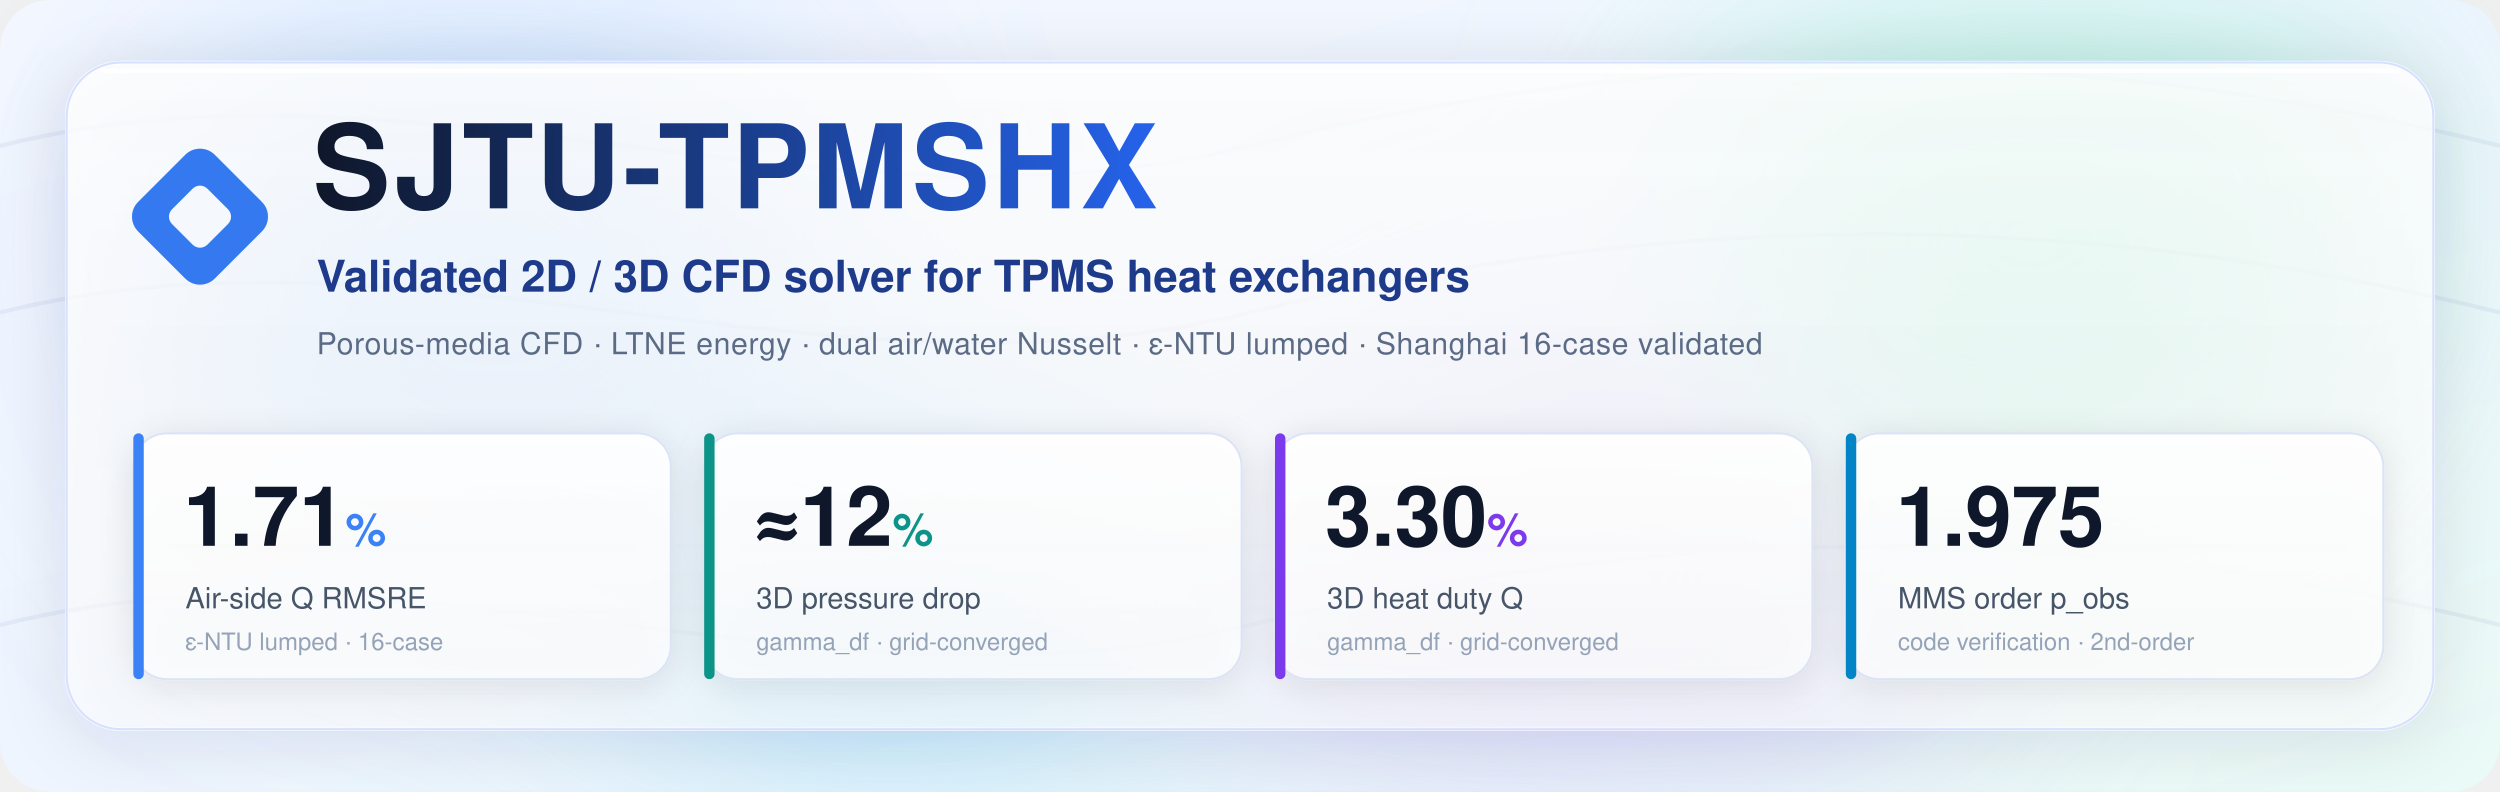
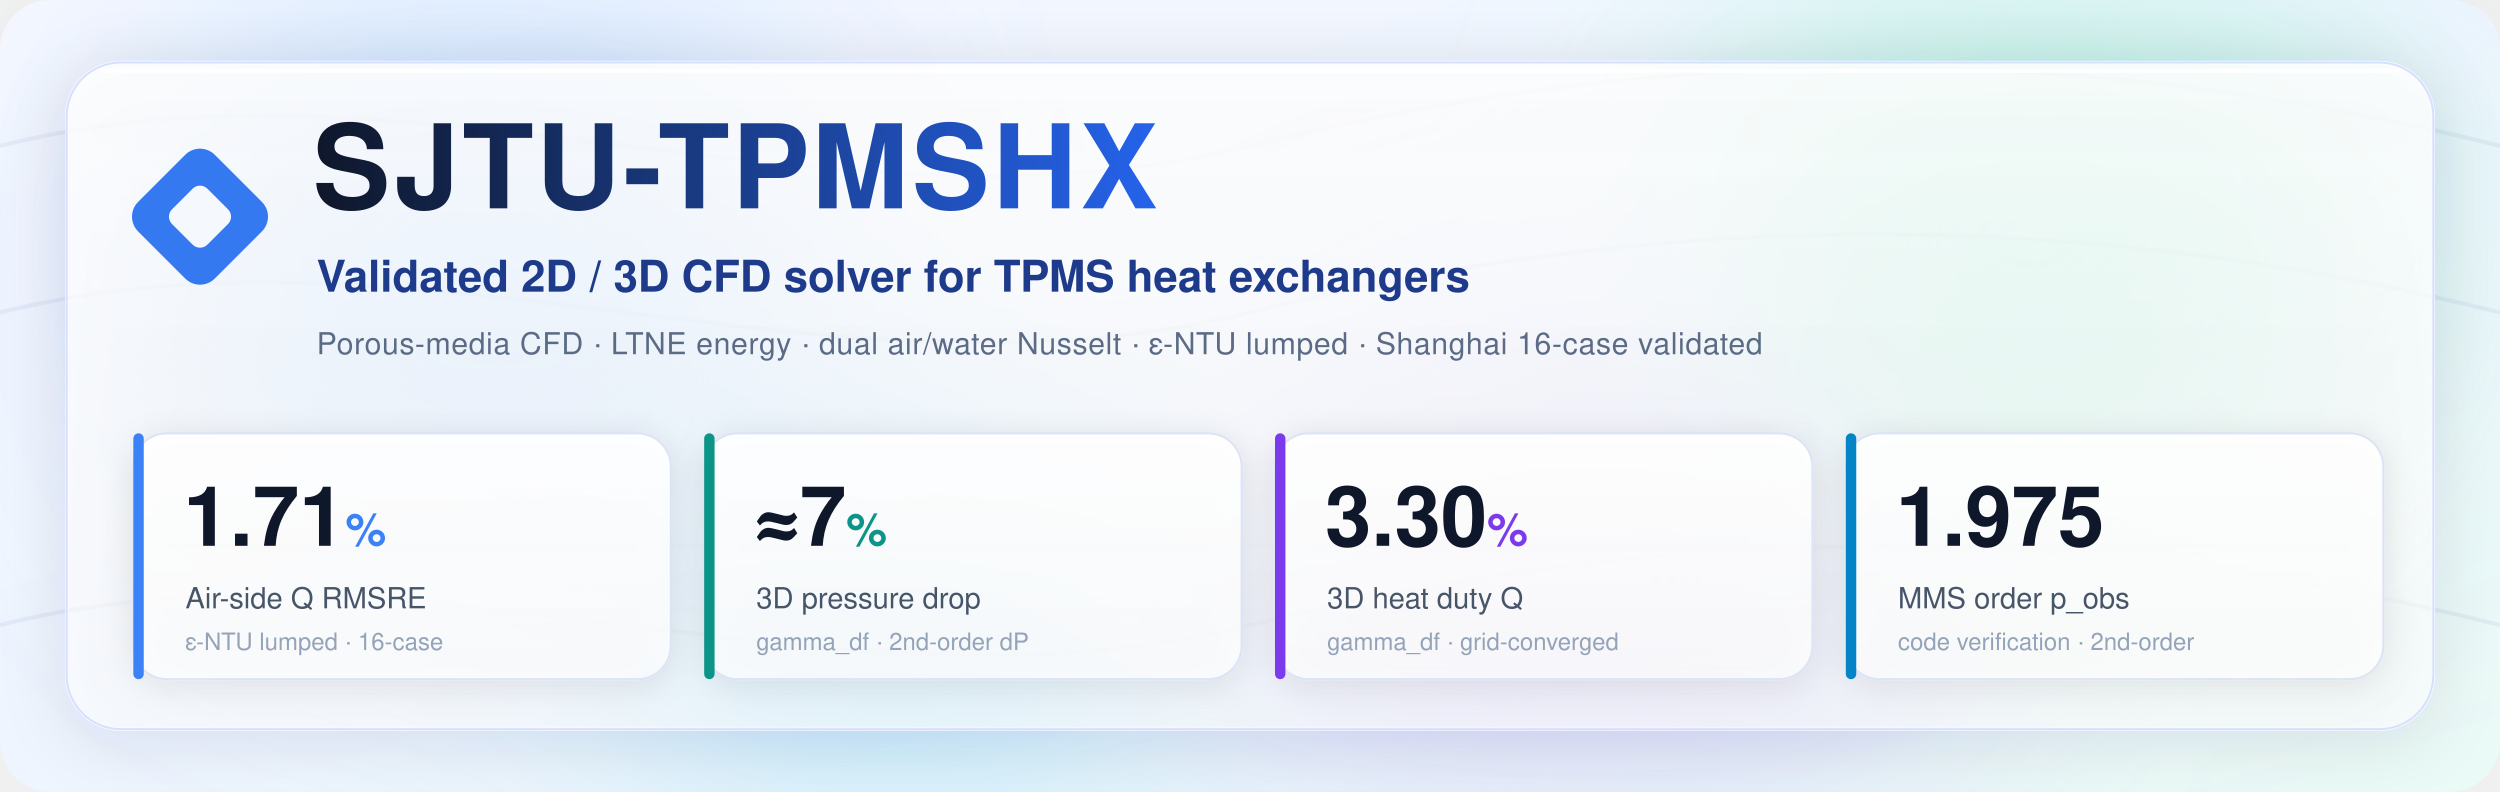
<svg xmlns="http://www.w3.org/2000/svg" viewBox="0 0 1200 380" width="1200" height="380" font-family="'Segoe UI', 'Helvetica Neue', Helvetica, Arial, sans-serif">
  <defs>
    <linearGradient id="bg" x1="0" y1="0" x2="1" y2="1">
      <stop offset="0" stop-color="#f4f7ff" />
      <stop offset="0.5" stop-color="#eef5ff" />
      <stop offset="1" stop-color="#eafaf6" />
    </linearGradient>
    <linearGradient id="glass" x1="0" y1="0" x2="0" y2="1">
      <stop offset="0" stop-color="#ffffff" stop-opacity="0.85" />
      <stop offset="1" stop-color="#ffffff" stop-opacity="0.55" />
    </linearGradient>
    <linearGradient id="cardglass" x1="0" y1="0" x2="0" y2="1">
      <stop offset="0" stop-color="#ffffff" stop-opacity="0.92" />
      <stop offset="1" stop-color="#ffffff" stop-opacity="0.70" />
    </linearGradient>
    <filter id="blur" x="-50%" y="-50%" width="200%" height="200%">
      <feGaussianBlur stdDeviation="60" />
    </filter>
    <filter id="soft" x="-20%" y="-20%" width="140%" height="140%">
      <feDropShadow dx="0" dy="6" stdDeviation="16" flood-color="#1e293b" flood-opacity="0.16" />
    </filter>
    <filter id="cardsoft" x="-20%" y="-20%" width="140%" height="140%">
      <feDropShadow dx="0" dy="3" stdDeviation="8" flood-color="#1e293b" flood-opacity="0.12" />
    </filter>
    <linearGradient id="title" x1="0" y1="0" x2="1" y2="0">
      <stop offset="0" stop-color="#0f172a" />
      <stop offset="1" stop-color="#2563eb" />
    </linearGradient>
  </defs>
  <rect width="1200" height="380" rx="24" fill="url(#bg)" />
  <g filter="url(#blur)" opacity="0.55">
    <circle cx="230" cy="120" r="150" fill="#93c5fd" />
    <circle cx="980" cy="90" r="150" fill="#6ee7b7" />
    <circle cx="760" cy="330" r="160" fill="#c4b5fd" />
    <circle cx="430" cy="320" r="120" fill="#7dd3fc" />
  </g>
  <g stroke="#1e3a8a" stroke-opacity="0.06" stroke-width="2" fill="none">
    <path d="M0 70 C 200 20, 400 120, 600 70 S 1000 20, 1200 70" />
    <path d="M0 150 C 200 100, 400 200, 600 150 S 1000 100, 1200 150" />
    <path d="M0 300 C 200 250, 400 350, 600 300 S 1000 250, 1200 300" />
  </g>
  <rect x="32" y="30" width="1136" height="320" rx="26" fill="url(#glass)" stroke="#ffffff" stroke-opacity="0.9" stroke-width="1.5" filter="url(#soft)" />
  <rect x="32" y="30" width="1136" height="320" rx="26" fill="none" stroke="#c7d2fe" stroke-opacity="0.7" stroke-width="1" />
  <rect x="48" y="33" width="1104" height="2" rx="1" fill="#ffffff" fill-opacity="0.9" />
  <g transform="translate(96 104) rotate(45)">
    <rect x="-26" y="-26" width="52" height="52" rx="10" fill="#3b82f6" />
    <rect x="-26" y="-26" width="52" height="52" rx="10" fill="#1d4ed8" fill-opacity="0.18" />
    <rect x="-12" y="-12" width="24" height="24" rx="5" fill="#ffffff" fill-opacity="0.95" />
  </g>
  <text x="150" y="100" font-size="56" font-weight="700" letter-spacing="1.5" fill="url(#title)">SJTU-TPMSHX</text>
  <text x="152" y="140" font-size="21" font-weight="600" fill="#1e3a8a">Validated 2D / 3D CFD solver for TPMS heat exchangers</text>
  <text x="152" y="170" font-size="14.5" fill="#5b6b86" letter-spacing="0.3">Porous-media CFD · LTNE energy · dual air/water Nusselt · ε-NTU lumped · Shanghai 16-case validated</text>
  <g>
    <rect x="64" y="208" width="258" height="118" rx="16" fill="url(#cardglass)" stroke="#dbe3f4" filter="url(#cardsoft)" />
    <rect x="64" y="208" width="5" height="118" rx="2.5" fill="#3b82f6" />
    <text x="88" y="262" font-size="40" font-weight="700" fill="#0f172a">1.71<tspan font-size="22" fill="#3b82f6">%</tspan>
    </text>
    <text x="89" y="292" font-size="14" fill="#475569">Air-side Q  RMSRE</text>
    <text x="89" y="312" font-size="11.5" fill="#94a3b8">ε-NTU lumped · 16-case</text>
    <rect x="338" y="208" width="258" height="118" rx="16" fill="url(#cardglass)" stroke="#dbe3f4" filter="url(#cardsoft)" />
    <rect x="338" y="208" width="5" height="118" rx="2.5" fill="#0d9488" />
-     <text x="362" y="262" font-size="40" font-weight="700" fill="#0f172a">≈12<tspan font-size="22" fill="#0d9488">%</tspan>
+     <text x="362" y="262" font-size="40" font-weight="700" fill="#0f172a">≈7<tspan font-size="22" fill="#0d9488">%</tspan>
    </text>
    <text x="363" y="292" font-size="14" fill="#475569">3D pressure drop</text>
-     <text x="363" y="312" font-size="11.5" fill="#94a3b8">gamma_df · grid-converged</text>
+     <text x="363" y="312" font-size="11.5" fill="#94a3b8">gamma_df · 2nd-order dP</text>
    <rect x="612" y="208" width="258" height="118" rx="16" fill="url(#cardglass)" stroke="#dbe3f4" filter="url(#cardsoft)" />
    <rect x="612" y="208" width="5" height="118" rx="2.5" fill="#7c3aed" />
    <text x="636" y="262" font-size="40" font-weight="700" fill="#0f172a">3.30<tspan font-size="22" fill="#7c3aed">%</tspan>
    </text>
    <text x="637" y="292" font-size="14" fill="#475569">3D heat duty  Q</text>
    <text x="637" y="312" font-size="11.5" fill="#94a3b8">gamma_df · grid-converged</text>
    <rect x="886" y="208" width="258" height="118" rx="16" fill="url(#cardglass)" stroke="#dbe3f4" filter="url(#cardsoft)" />
    <rect x="886" y="208" width="5" height="118" rx="2.5" fill="#0284c7" />
    <text x="910" y="262" font-size="40" font-weight="700" fill="#0f172a">1.975</text>
    <text x="911" y="292" font-size="14" fill="#475569">MMS order  p_obs</text>
    <text x="911" y="312" font-size="11.5" fill="#94a3b8">code verification · 2nd-order</text>
  </g>
</svg>
